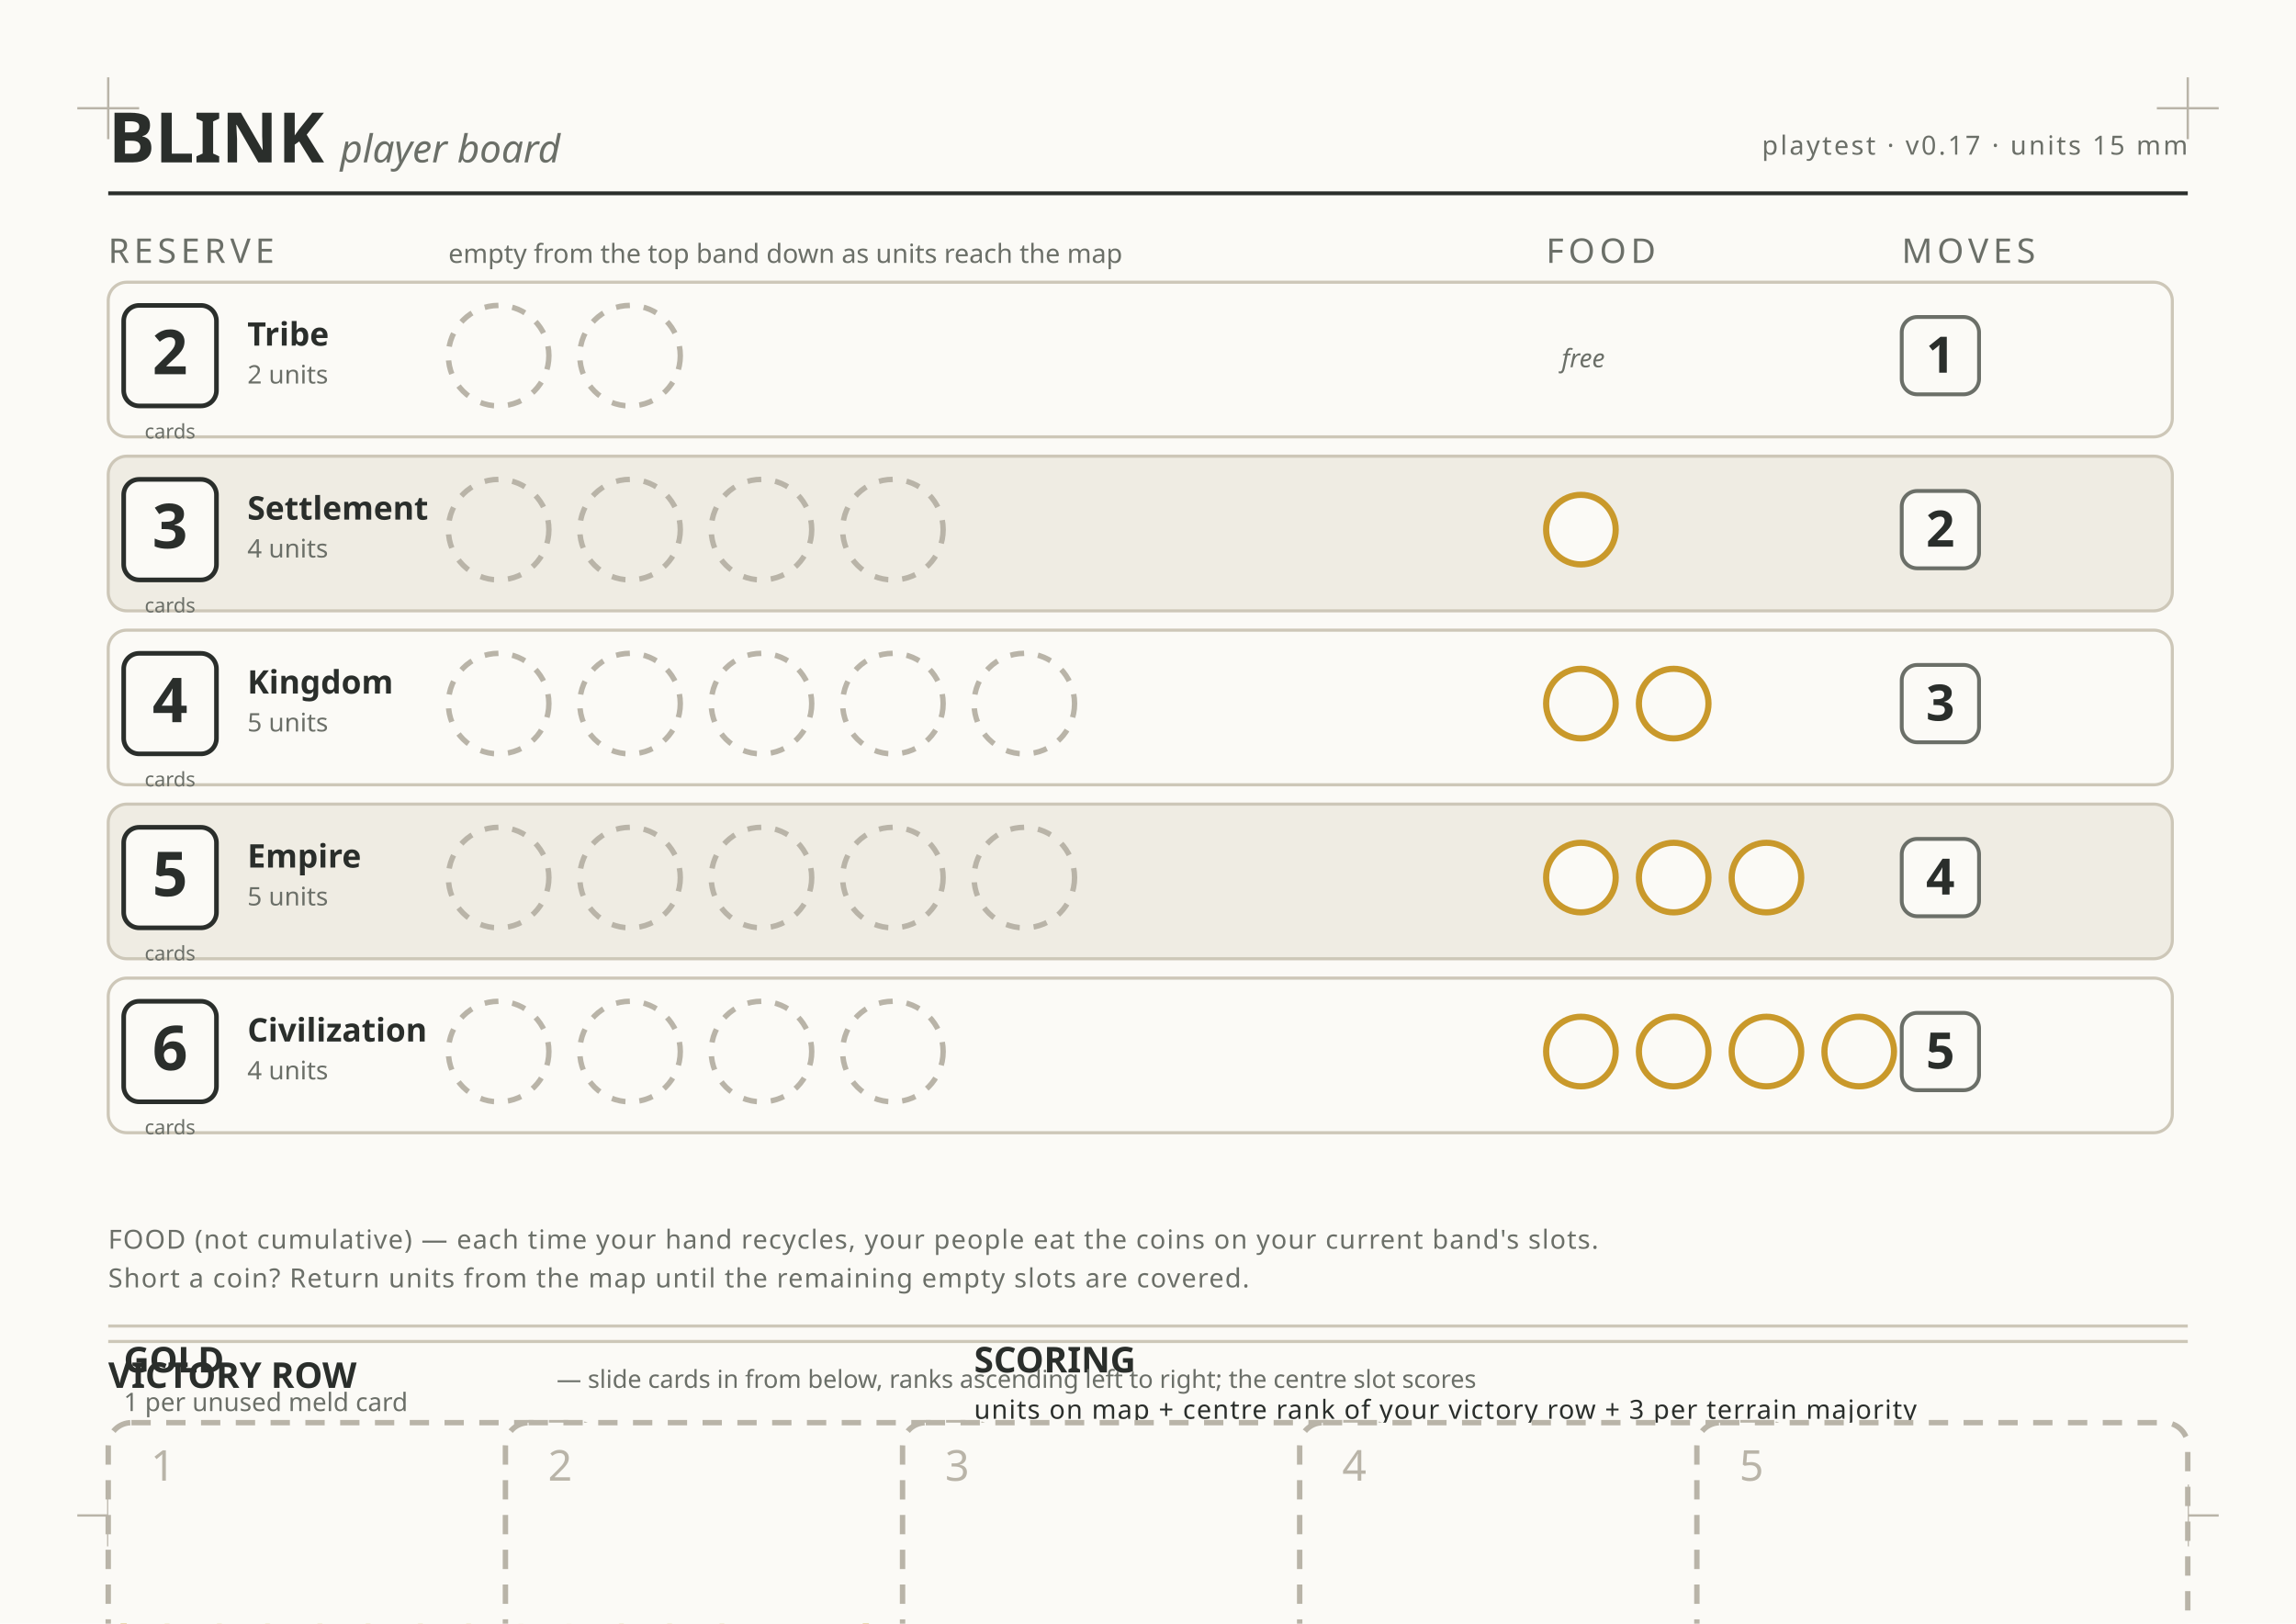
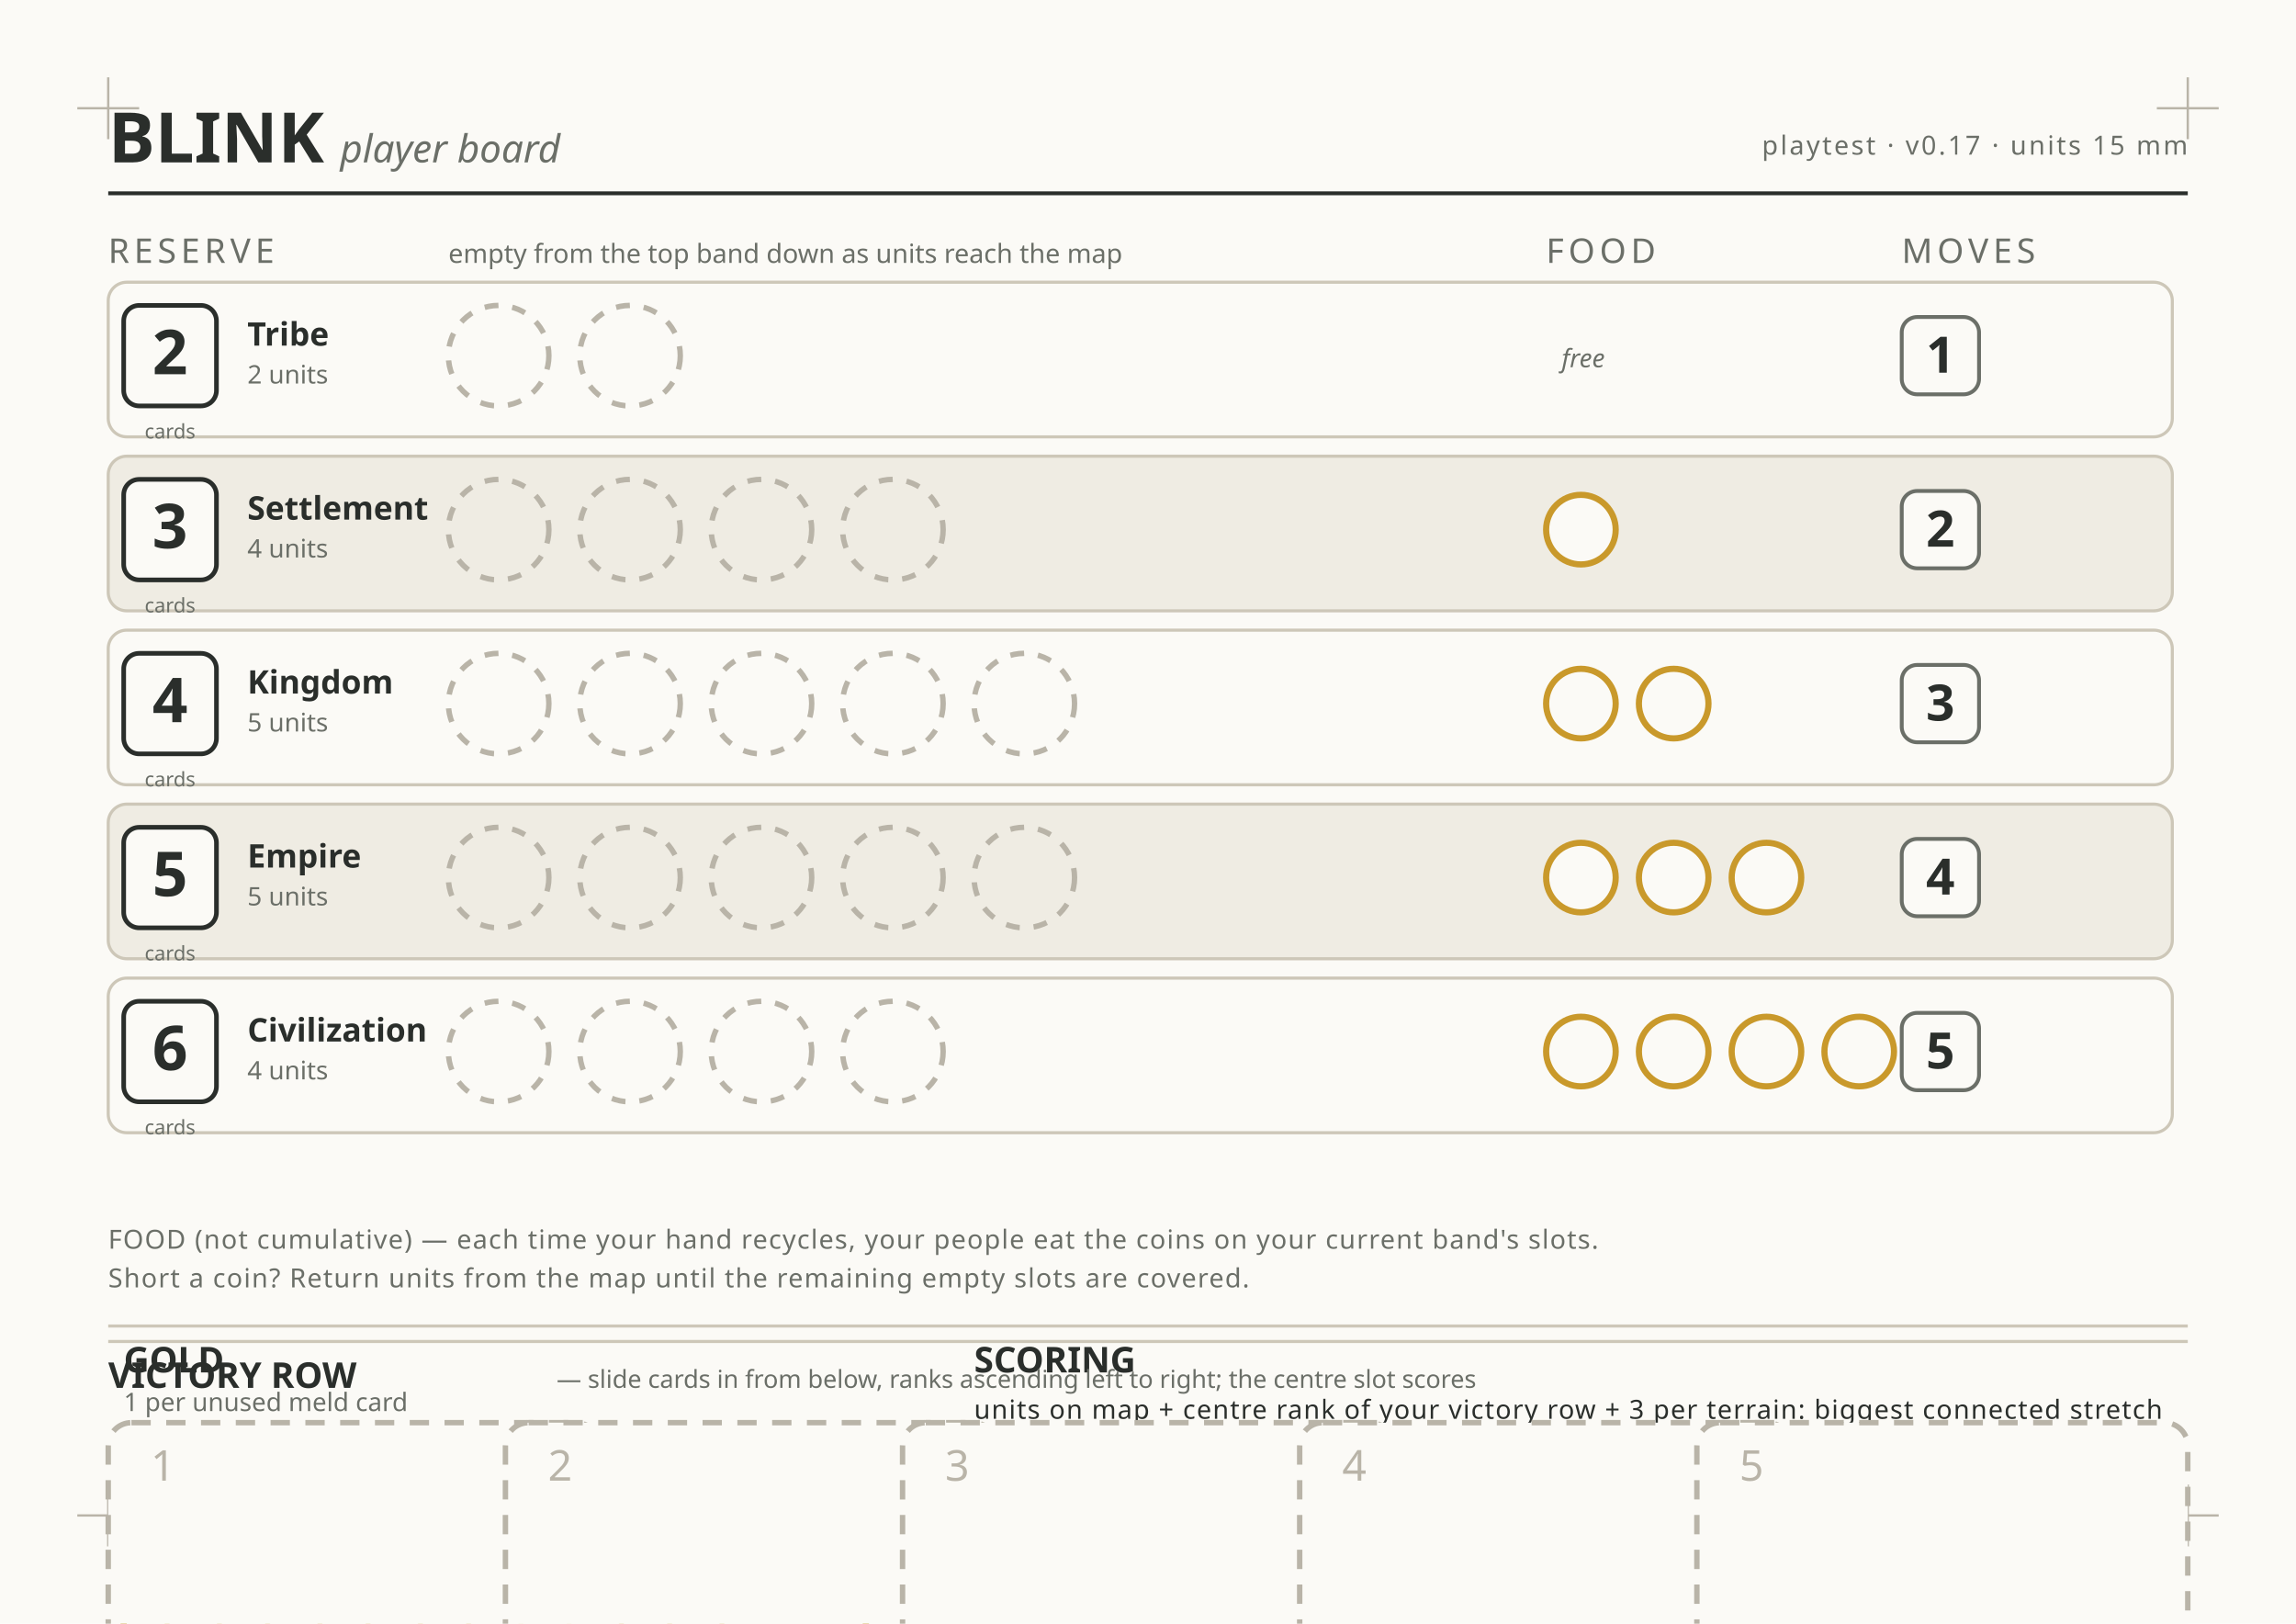
<svg xmlns="http://www.w3.org/2000/svg" width="297.0mm" height="210.0mm" viewBox="0 0 297.0 210.0">
  <rect width="297.0" height="210.0" fill="#FBFAF6" />
  <path d="M10.0 14.0 h8 M14.0 10.0 v8" stroke="#B9B4A8" stroke-width="0.3" />
  <path d="M279.0 14.0 h8 M283.0 10.0 v8" stroke="#B9B4A8" stroke-width="0.3" />
  <path d="M10.0 196.0 h8 M14.0 192.0 v8" stroke="#B9B4A8" stroke-width="0.3" />
  <path d="M279.0 196.0 h8 M283.0 192.0 v8" stroke="#B9B4A8" stroke-width="0.3" />
  <text x="14.00" y="21.00" font-family="IBM Plex Sans" font-size="9" fill="#2A2E2B" text-anchor="start" font-weight="600" letter-spacing="0" style="">BLINK</text>
  <text x="44.00" y="21.00" font-family="IBM Plex Sans" font-size="5" fill="#6B6F68" text-anchor="start" font-weight="400" letter-spacing="0" style="font-style:italic">player board</text>
  <text x="283.00" y="20.00" font-family="IBM Plex Mono" font-size="3.4" fill="#6B6F68" text-anchor="end" font-weight="400" letter-spacing="0.3" style="">playtest · v0.17 · units 15 mm</text>
  <line x1="14.0" y1="25.0" x2="283.0" y2="25.0" stroke="#2A2E2B" stroke-width="0.5" />
  <text x="14.00" y="34.00" font-family="IBM Plex Mono" font-size="4.4" fill="#6B6F68" text-anchor="start" font-weight="400" letter-spacing="0.6" style="">RESERVE</text>
  <text x="58.00" y="34.00" font-family="IBM Plex Mono" font-size="3.4" fill="#6B6F68" text-anchor="start" font-weight="400" letter-spacing="0" style="">empty from the top band down as units reach the map</text>
  <text x="200.00" y="34.00" font-family="IBM Plex Mono" font-size="4.4" fill="#6B6F68" text-anchor="start" font-weight="400" letter-spacing="0.6" style="">FOOD</text>
  <text x="246.00" y="34.00" font-family="IBM Plex Mono" font-size="4.4" fill="#6B6F68" text-anchor="start" font-weight="400" letter-spacing="0.6" style="">MOVES</text>
  <rect x="14.0" y="36.5" width="267.0" height="20.0" rx="2.4" fill="#FBFAF6" stroke="#CDC7B8" stroke-width="0.4" />
  <rect x="16.0" y="39.5" width="12" height="13.0" rx="2" fill="#FBFAF6" stroke="#2A2E2B" stroke-width="0.6" />
  <text x="22.00" y="48.40" font-family="IBM Plex Sans" font-size="8" fill="#2A2E2B" text-anchor="middle" font-weight="600" letter-spacing="0" style="">2</text>
  <text x="22.00" y="56.70" font-family="IBM Plex Mono" font-size="2.6" fill="#6B6F68" text-anchor="middle" font-weight="400" letter-spacing="0" style="">cards</text>
  <text x="32.00" y="44.70" font-family="IBM Plex Sans" font-size="4.2" fill="#2A2E2B" text-anchor="start" font-weight="600" letter-spacing="0" style="">Tribe</text>
  <text x="32.00" y="49.60" font-family="IBM Plex Mono" font-size="3.3" fill="#6B6F68" text-anchor="start" font-weight="400" letter-spacing="0" style="">2 units</text>
  <circle cx="64.50" cy="46.00" r="6.50" fill="none" stroke="#B9B4A8" stroke-width="0.7" stroke-dasharray="1.8 1.8" />
  <circle cx="81.50" cy="46.00" r="6.50" fill="none" stroke="#B9B4A8" stroke-width="0.7" stroke-dasharray="1.8 1.8" />
  <text x="202.00" y="47.50" font-family="IBM Plex Mono" font-size="3.3" fill="#6B6F68" text-anchor="start" font-weight="400" letter-spacing="0" style="font-style:italic">free</text>
  <rect x="246.0" y="41.0" width="10" height="10.0" rx="2" fill="#FBFAF6" stroke="#6B6F68" stroke-width="0.5" />
  <text x="251.00" y="48.20" font-family="IBM Plex Sans" font-size="6.5" fill="#2A2E2B" text-anchor="middle" font-weight="600" letter-spacing="0" style="">1</text>
  <rect x="14.0" y="59.0" width="267.0" height="20.0" rx="2.4" fill="#EFECE3" stroke="#CDC7B8" stroke-width="0.4" />
  <rect x="16.0" y="62.0" width="12" height="13.0" rx="2" fill="#FBFAF6" stroke="#2A2E2B" stroke-width="0.6" />
  <text x="22.00" y="70.90" font-family="IBM Plex Sans" font-size="8" fill="#2A2E2B" text-anchor="middle" font-weight="600" letter-spacing="0" style="">3</text>
  <text x="22.00" y="79.20" font-family="IBM Plex Mono" font-size="2.6" fill="#6B6F68" text-anchor="middle" font-weight="400" letter-spacing="0" style="">cards</text>
  <text x="32.00" y="67.20" font-family="IBM Plex Sans" font-size="4.2" fill="#2A2E2B" text-anchor="start" font-weight="600" letter-spacing="0" style="">Settlement</text>
  <text x="32.00" y="72.10" font-family="IBM Plex Mono" font-size="3.3" fill="#6B6F68" text-anchor="start" font-weight="400" letter-spacing="0" style="">4 units</text>
  <circle cx="64.50" cy="68.50" r="6.50" fill="none" stroke="#B9B4A8" stroke-width="0.7" stroke-dasharray="1.8 1.8" />
  <circle cx="81.50" cy="68.50" r="6.50" fill="none" stroke="#B9B4A8" stroke-width="0.7" stroke-dasharray="1.8 1.8" />
  <circle cx="98.50" cy="68.50" r="6.50" fill="none" stroke="#B9B4A8" stroke-width="0.7" stroke-dasharray="1.8 1.8" />
  <circle cx="115.50" cy="68.50" r="6.50" fill="none" stroke="#B9B4A8" stroke-width="0.7" stroke-dasharray="1.8 1.8" />
  <circle cx="204.50" cy="68.50" r="4.50" fill="#FBFAF6" stroke="#C9992B" stroke-width="0.8" />
  <rect x="246.0" y="63.5" width="10" height="10.0" rx="2" fill="#FBFAF6" stroke="#6B6F68" stroke-width="0.5" />
  <text x="251.00" y="70.70" font-family="IBM Plex Sans" font-size="6.5" fill="#2A2E2B" text-anchor="middle" font-weight="600" letter-spacing="0" style="">2</text>
  <rect x="14.0" y="81.5" width="267.0" height="20.0" rx="2.4" fill="#FBFAF6" stroke="#CDC7B8" stroke-width="0.4" />
  <rect x="16.0" y="84.5" width="12" height="13.0" rx="2" fill="#FBFAF6" stroke="#2A2E2B" stroke-width="0.6" />
  <text x="22.00" y="93.40" font-family="IBM Plex Sans" font-size="8" fill="#2A2E2B" text-anchor="middle" font-weight="600" letter-spacing="0" style="">4</text>
  <text x="22.00" y="101.70" font-family="IBM Plex Mono" font-size="2.6" fill="#6B6F68" text-anchor="middle" font-weight="400" letter-spacing="0" style="">cards</text>
  <text x="32.00" y="89.70" font-family="IBM Plex Sans" font-size="4.2" fill="#2A2E2B" text-anchor="start" font-weight="600" letter-spacing="0" style="">Kingdom</text>
  <text x="32.00" y="94.60" font-family="IBM Plex Mono" font-size="3.3" fill="#6B6F68" text-anchor="start" font-weight="400" letter-spacing="0" style="">5 units</text>
  <circle cx="64.50" cy="91.00" r="6.50" fill="none" stroke="#B9B4A8" stroke-width="0.7" stroke-dasharray="1.8 1.8" />
  <circle cx="81.50" cy="91.00" r="6.50" fill="none" stroke="#B9B4A8" stroke-width="0.7" stroke-dasharray="1.8 1.8" />
  <circle cx="98.50" cy="91.00" r="6.50" fill="none" stroke="#B9B4A8" stroke-width="0.7" stroke-dasharray="1.8 1.8" />
  <circle cx="115.50" cy="91.00" r="6.50" fill="none" stroke="#B9B4A8" stroke-width="0.7" stroke-dasharray="1.8 1.8" />
  <circle cx="132.50" cy="91.00" r="6.50" fill="none" stroke="#B9B4A8" stroke-width="0.7" stroke-dasharray="1.8 1.8" />
  <circle cx="204.50" cy="91.00" r="4.50" fill="#FBFAF6" stroke="#C9992B" stroke-width="0.8" />
  <circle cx="216.50" cy="91.00" r="4.50" fill="#FBFAF6" stroke="#C9992B" stroke-width="0.8" />
  <rect x="246.0" y="86.0" width="10" height="10.0" rx="2" fill="#FBFAF6" stroke="#6B6F68" stroke-width="0.5" />
  <text x="251.00" y="93.20" font-family="IBM Plex Sans" font-size="6.5" fill="#2A2E2B" text-anchor="middle" font-weight="600" letter-spacing="0" style="">3</text>
  <rect x="14.0" y="104.0" width="267.0" height="20.0" rx="2.4" fill="#EFECE3" stroke="#CDC7B8" stroke-width="0.4" />
  <rect x="16.0" y="107.0" width="12" height="13.0" rx="2" fill="#FBFAF6" stroke="#2A2E2B" stroke-width="0.6" />
  <text x="22.00" y="115.90" font-family="IBM Plex Sans" font-size="8" fill="#2A2E2B" text-anchor="middle" font-weight="600" letter-spacing="0" style="">5</text>
  <text x="22.00" y="124.20" font-family="IBM Plex Mono" font-size="2.6" fill="#6B6F68" text-anchor="middle" font-weight="400" letter-spacing="0" style="">cards</text>
  <text x="32.00" y="112.20" font-family="IBM Plex Sans" font-size="4.2" fill="#2A2E2B" text-anchor="start" font-weight="600" letter-spacing="0" style="">Empire</text>
  <text x="32.00" y="117.10" font-family="IBM Plex Mono" font-size="3.3" fill="#6B6F68" text-anchor="start" font-weight="400" letter-spacing="0" style="">5 units</text>
  <circle cx="64.50" cy="113.50" r="6.50" fill="none" stroke="#B9B4A8" stroke-width="0.7" stroke-dasharray="1.8 1.8" />
  <circle cx="81.50" cy="113.50" r="6.50" fill="none" stroke="#B9B4A8" stroke-width="0.7" stroke-dasharray="1.8 1.8" />
  <circle cx="98.50" cy="113.50" r="6.50" fill="none" stroke="#B9B4A8" stroke-width="0.7" stroke-dasharray="1.8 1.8" />
  <circle cx="115.50" cy="113.50" r="6.50" fill="none" stroke="#B9B4A8" stroke-width="0.7" stroke-dasharray="1.8 1.8" />
  <circle cx="132.50" cy="113.50" r="6.50" fill="none" stroke="#B9B4A8" stroke-width="0.7" stroke-dasharray="1.8 1.8" />
  <circle cx="204.50" cy="113.50" r="4.50" fill="#FBFAF6" stroke="#C9992B" stroke-width="0.8" />
  <circle cx="216.50" cy="113.50" r="4.50" fill="#FBFAF6" stroke="#C9992B" stroke-width="0.8" />
  <circle cx="228.50" cy="113.50" r="4.50" fill="#FBFAF6" stroke="#C9992B" stroke-width="0.8" />
  <rect x="246.0" y="108.5" width="10" height="10.0" rx="2" fill="#FBFAF6" stroke="#6B6F68" stroke-width="0.5" />
  <text x="251.00" y="115.70" font-family="IBM Plex Sans" font-size="6.5" fill="#2A2E2B" text-anchor="middle" font-weight="600" letter-spacing="0" style="">4</text>
  <rect x="14.0" y="126.5" width="267.0" height="20.0" rx="2.4" fill="#FBFAF6" stroke="#CDC7B8" stroke-width="0.4" />
  <rect x="16.0" y="129.5" width="12" height="13.0" rx="2" fill="#FBFAF6" stroke="#2A2E2B" stroke-width="0.6" />
  <text x="22.00" y="138.40" font-family="IBM Plex Sans" font-size="8" fill="#2A2E2B" text-anchor="middle" font-weight="600" letter-spacing="0" style="">6</text>
  <text x="22.00" y="146.70" font-family="IBM Plex Mono" font-size="2.6" fill="#6B6F68" text-anchor="middle" font-weight="400" letter-spacing="0" style="">cards</text>
  <text x="32.00" y="134.70" font-family="IBM Plex Sans" font-size="4.2" fill="#2A2E2B" text-anchor="start" font-weight="600" letter-spacing="0" style="">Civilization</text>
  <text x="32.00" y="139.60" font-family="IBM Plex Mono" font-size="3.3" fill="#6B6F68" text-anchor="start" font-weight="400" letter-spacing="0" style="">4 units</text>
  <circle cx="64.50" cy="136.00" r="6.50" fill="none" stroke="#B9B4A8" stroke-width="0.7" stroke-dasharray="1.8 1.8" />
  <circle cx="81.50" cy="136.00" r="6.50" fill="none" stroke="#B9B4A8" stroke-width="0.7" stroke-dasharray="1.8 1.8" />
  <circle cx="98.50" cy="136.00" r="6.50" fill="none" stroke="#B9B4A8" stroke-width="0.7" stroke-dasharray="1.8 1.8" />
  <circle cx="115.50" cy="136.00" r="6.50" fill="none" stroke="#B9B4A8" stroke-width="0.7" stroke-dasharray="1.8 1.8" />
  <circle cx="204.50" cy="136.00" r="4.50" fill="#FBFAF6" stroke="#C9992B" stroke-width="0.8" />
  <circle cx="216.50" cy="136.00" r="4.50" fill="#FBFAF6" stroke="#C9992B" stroke-width="0.8" />
  <circle cx="228.50" cy="136.00" r="4.50" fill="#FBFAF6" stroke="#C9992B" stroke-width="0.8" />
  <circle cx="240.50" cy="136.00" r="4.50" fill="#FBFAF6" stroke="#C9992B" stroke-width="0.8" />
  <rect x="246.0" y="131.0" width="10" height="10.0" rx="2" fill="#FBFAF6" stroke="#6B6F68" stroke-width="0.5" />
  <text x="251.00" y="138.20" font-family="IBM Plex Sans" font-size="6.5" fill="#2A2E2B" text-anchor="middle" font-weight="600" letter-spacing="0" style="">5</text>
  <text x="14.00" y="161.50" font-family="IBM Plex Mono" font-size="3.4" fill="#6B6F68" text-anchor="start" font-weight="400" letter-spacing="0.15" style="">FOOD (not cumulative) — each time your hand recycles, your people eat the coins on your current band's slots.</text>
  <text x="14.00" y="166.50" font-family="IBM Plex Mono" font-size="3.4" fill="#6B6F68" text-anchor="start" font-weight="400" letter-spacing="0.15" style="">Short a coin? Return units from the map until the remaining empty slots are covered.</text>
  <line x1="14.0" y1="171.5" x2="283.0" y2="171.5" stroke="#CDC7B8" stroke-width="0.4" />
  <text x="16.00" y="177.50" font-family="IBM Plex Sans" font-size="4.6" fill="#2A2E2B" text-anchor="start" font-weight="600" letter-spacing="0" style="">GOLD</text>
  <text x="16.00" y="182.50" font-family="IBM Plex Mono" font-size="3.3" fill="#6B6F68" text-anchor="start" font-weight="400" letter-spacing="0" style="">1 per unused meld card</text>
  <rect x="16.0" y="186.5" width="96" height="30" rx="3" fill="#FBFAF6" stroke="#C9992B" stroke-width="0.8" />
  <circle cx="25.00" cy="195.50" r="4.2" fill="none" stroke="#EBD9A6" stroke-width="0.5" />
  <circle cx="38.00" cy="195.50" r="4.2" fill="none" stroke="#EBD9A6" stroke-width="0.5" />
  <circle cx="51.00" cy="195.50" r="4.2" fill="none" stroke="#EBD9A6" stroke-width="0.5" />
  <circle cx="64.00" cy="195.50" r="4.2" fill="none" stroke="#EBD9A6" stroke-width="0.5" />
  <circle cx="77.00" cy="195.50" r="4.2" fill="none" stroke="#EBD9A6" stroke-width="0.5" />
  <circle cx="90.00" cy="195.50" r="4.2" fill="none" stroke="#EBD9A6" stroke-width="0.5" />
  <circle cx="25.00" cy="207.50" r="4.2" fill="none" stroke="#EBD9A6" stroke-width="0.5" />
  <circle cx="38.00" cy="207.50" r="4.2" fill="none" stroke="#EBD9A6" stroke-width="0.5" />
  <circle cx="51.00" cy="207.50" r="4.2" fill="none" stroke="#EBD9A6" stroke-width="0.5" />
  <circle cx="64.00" cy="207.50" r="4.2" fill="none" stroke="#EBD9A6" stroke-width="0.5" />
  <circle cx="77.00" cy="207.50" r="4.2" fill="none" stroke="#EBD9A6" stroke-width="0.5" />
  <circle cx="90.00" cy="207.50" r="4.2" fill="none" stroke="#EBD9A6" stroke-width="0.5" />
  <text x="126.00" y="177.50" font-family="IBM Plex Sans" font-size="4.6" fill="#2A2E2B" text-anchor="start" font-weight="600" letter-spacing="0" style="">SCORING</text>
-   <text x="126.00" y="183.50" font-family="IBM Plex Mono" font-size="3.4" fill="#2A2E2B" text-anchor="start" font-weight="400" letter-spacing="0.15" style="">units on map  +  centre rank of your victory row  +  3 per terrain majority</text>
+   <text x="126.00" y="183.50" font-family="IBM Plex Mono" font-size="3.4" fill="#2A2E2B" text-anchor="start" font-weight="400" letter-spacing="0.15" style="">units on map  +  centre rank of your victory row  +  3 per terrain: biggest connected stretch</text>
  <text x="126.00" y="189.00" font-family="IBM Plex Mono" font-size="3.2" fill="#6B6F68" text-anchor="start" font-weight="400" letter-spacing="0" style="">gold breaks ties · fewer than 3 cards in the row score 1 each</text>
  <text x="14.00" y="179.50" font-family="IBM Plex Sans" font-size="4.6" fill="#2A2E2B" text-anchor="start" font-weight="600" letter-spacing="0" style="">VICTORY ROW</text>
  <text x="72.00" y="179.50" font-family="IBM Plex Mono" font-size="3.2" fill="#6B6F68" text-anchor="start" font-weight="400" letter-spacing="0" style="">— slide cards in from below, ranks ascending left to right; the centre slot scores</text>
  <clipPath id="sheet">
    <rect x="0" y="0" width="297.0" height="210.0" />
  </clipPath>
  <g clip-path="url(#sheet)">
    <rect x="14.00" y="184.0" width="63.5" height="88.9" rx="3" fill="#FBFAF6" stroke="#B9B4A8" stroke-width="0.7" stroke-dasharray="2.5 2" />
    <text x="19.50" y="191.50" font-family="IBM Plex Sans" font-size="5.5" fill="#B9B4A8" text-anchor="start" font-weight="400" letter-spacing="0" style="">1</text>
    <rect x="65.38" y="184.0" width="63.5" height="88.9" rx="3" fill="#FBFAF6" stroke="#B9B4A8" stroke-width="0.7" stroke-dasharray="2.5 2" />
    <text x="70.88" y="191.50" font-family="IBM Plex Sans" font-size="5.5" fill="#B9B4A8" text-anchor="start" font-weight="400" letter-spacing="0" style="">2</text>
    <rect x="116.75" y="184.0" width="63.5" height="88.9" rx="3" fill="#FBFAF6" stroke="#B9B4A8" stroke-width="0.7" stroke-dasharray="2.5 2" />
    <text x="122.25" y="191.50" font-family="IBM Plex Sans" font-size="5.5" fill="#B9B4A8" text-anchor="start" font-weight="400" letter-spacing="0" style="">3</text>
    <rect x="168.12" y="184.0" width="63.5" height="88.9" rx="3" fill="#FBFAF6" stroke="#B9B4A8" stroke-width="0.7" stroke-dasharray="2.5 2" />
    <text x="173.62" y="191.50" font-family="IBM Plex Sans" font-size="5.5" fill="#B9B4A8" text-anchor="start" font-weight="400" letter-spacing="0" style="">4</text>
    <rect x="219.50" y="184.0" width="63.5" height="88.9" rx="3" fill="#FBFAF6" stroke="#B9B4A8" stroke-width="0.7" stroke-dasharray="2.5 2" />
    <text x="225.00" y="191.50" font-family="IBM Plex Sans" font-size="5.5" fill="#B9B4A8" text-anchor="start" font-weight="400" letter-spacing="0" style="">5</text>
  </g>
  <line x1="14.0" y1="173.5" x2="283.0" y2="173.5" stroke="#CDC7B8" stroke-width="0.4" />
</svg>
